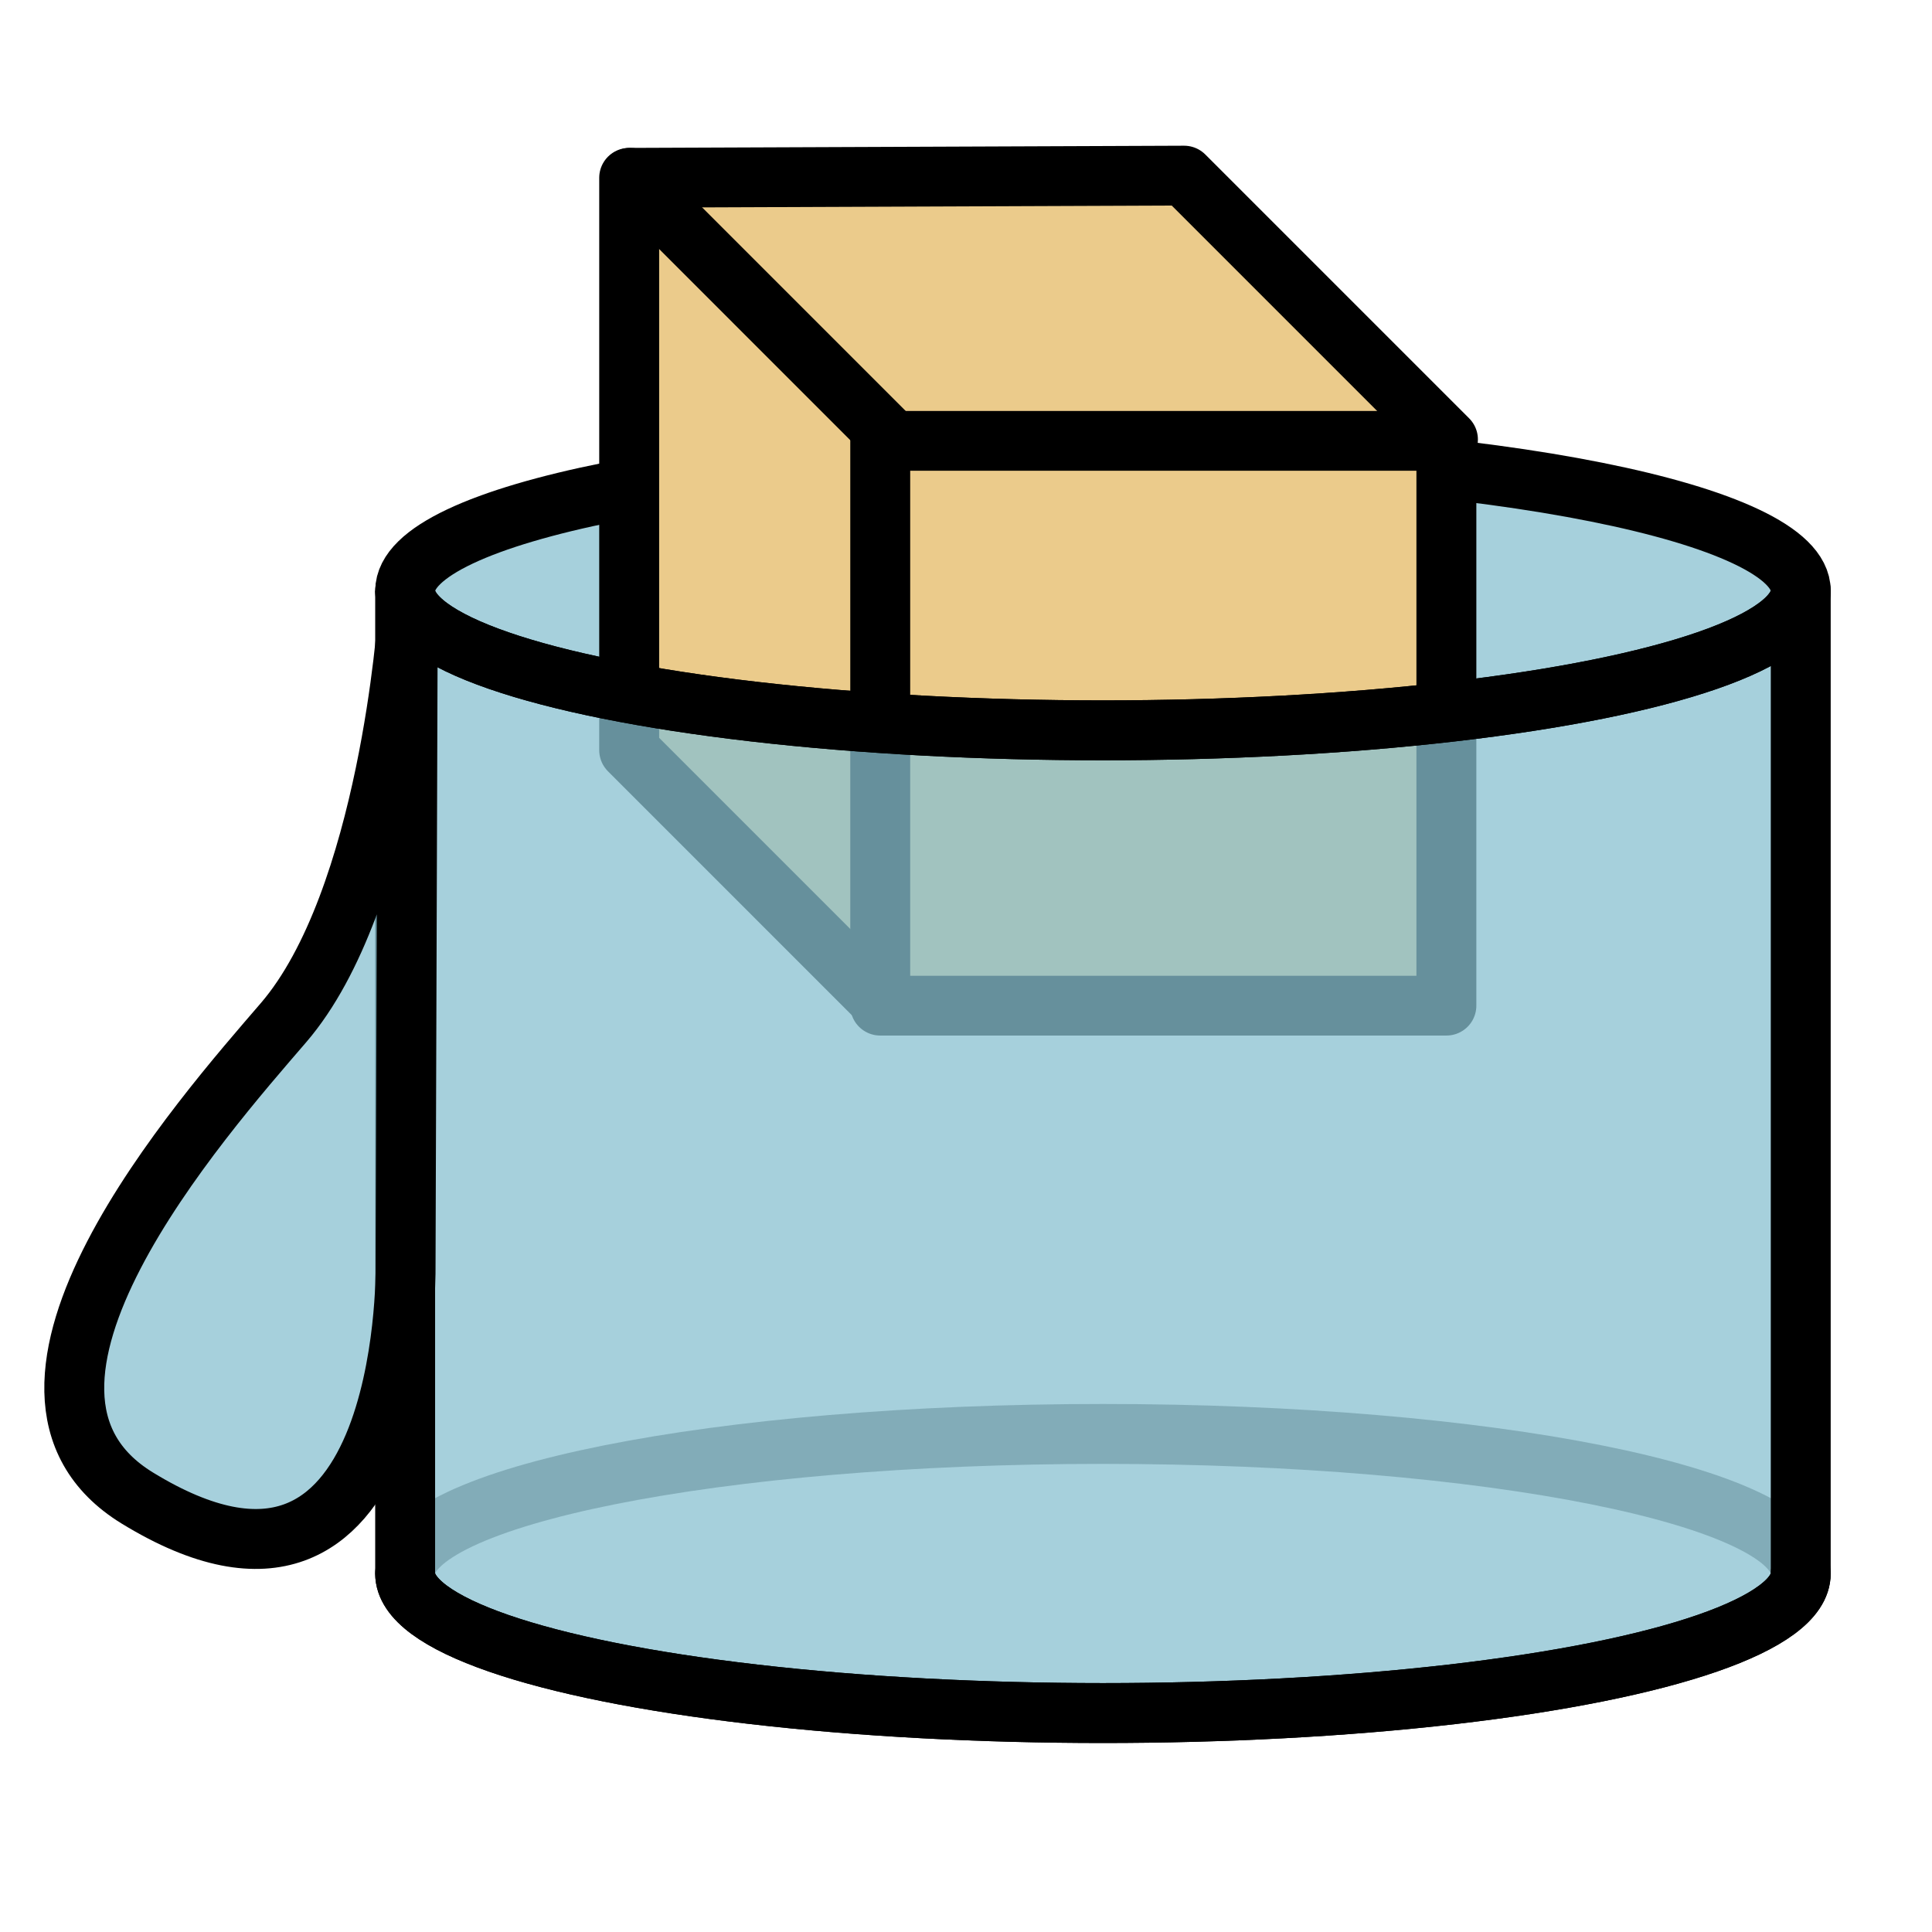
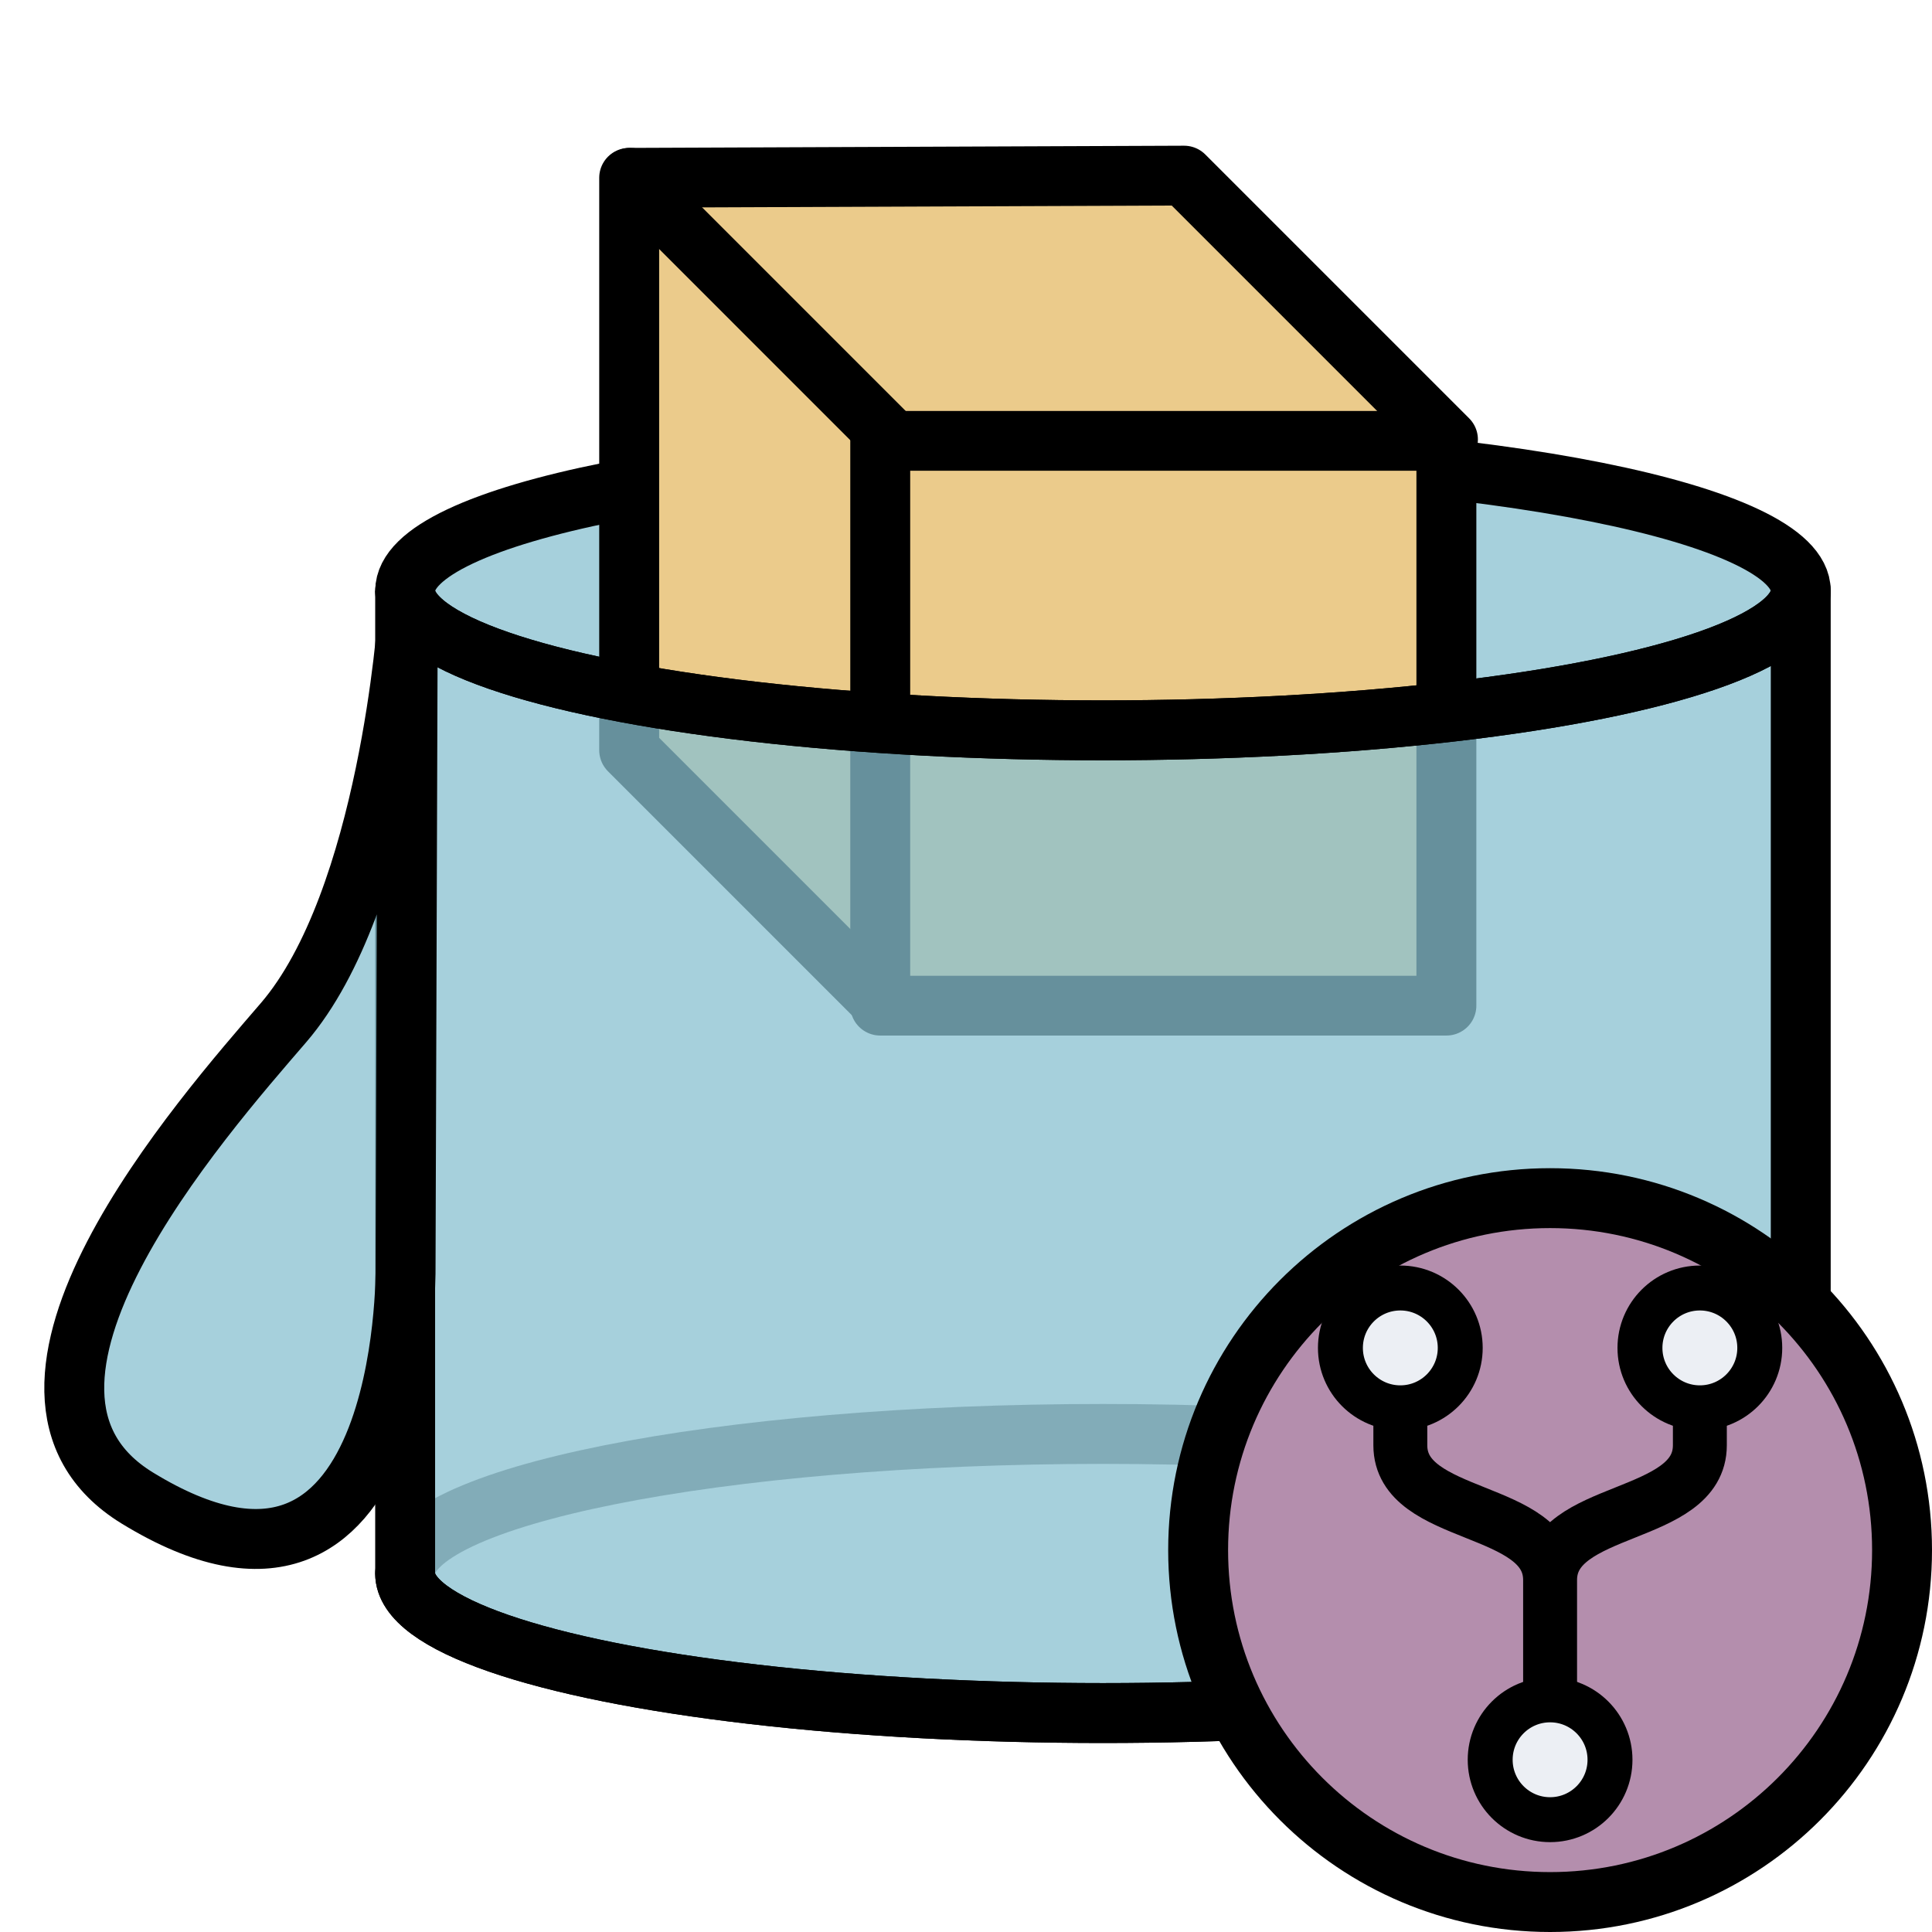
<svg xmlns="http://www.w3.org/2000/svg" width="64.5mm" height="64.5mm" viewBox="0 0 64.5 64.5" version="1.1" id="svg11">
  <defs id="defs11">
    </defs>
  <path style="display:inline;fill:none;fill-opacity:0.751;stroke:#000000;stroke-width:2;stroke-linecap:round;stroke-linejoin:round;stroke-miterlimit:20.3;stroke-opacity:0.56;paint-order:markers fill stroke" id="path6-0-3" d="M 13.527,52.531 A 23.296,4.659 0 0 1 36.822,47.872 23.296,4.659 0 0 1 60.118,52.531" />
  <path d="m 13.527,19.723 a 23.296,4.659 0 0 1 23.296,-4.659 23.296,4.659 0 0 1 23.296,4.659 23.296,4.659 0 0 1 -11.648,4.035 23.296,4.659 0 0 1 -23.296,0 23.296,4.659 0 0 1 -11.648,-4.035 z" id="path10" style="fill:#88c0d0;fill-opacity:0.749" />
  <path style="display:inline;fill:none;fill-opacity:0.751;stroke:#000000;stroke-width:2;stroke-linecap:round;stroke-linejoin:round;stroke-miterlimit:20.3;stroke-opacity:1;paint-order:markers fill stroke" id="path6" d="m 13.527,19.723 a 23.296,4.659 0 0 1 23.296,-4.659 23.296,4.659 0 0 1 23.296,4.659" />
  <g id="g5" style="stroke-width:0.464;stroke-miterlimit:4;stroke-dasharray:none" transform="matrix(4.311373,0,0,4.301027,-225.7647,-131.022)">
    <path style="fill:#ebcb8b;fill-opacity:1;stroke:#000000;stroke-width:0.464;stroke-linecap:round;stroke-linejoin:round;stroke-miterlimit:20.3;stroke-dasharray:none;stroke-opacity:1;paint-order:markers fill stroke" d="m 59.187,38.241 -1.95,-1.955 v -4.443 l 4.297,-0.017 2.043,2.048" id="path4" />
    <path style="fill:#000000;fill-opacity:0.252;stroke:#000000;stroke-width:0.464;stroke-linecap:round;stroke-linejoin:round;stroke-miterlimit:20.3;stroke-dasharray:none;stroke-opacity:1;paint-order:markers fill stroke" d="m 57.245,31.843 2.018,2.023" id="path5" />
    <rect style="fill:#ebcb8b;fill-opacity:1;fill-rule:evenodd;stroke:#000000;stroke-width:0.464;stroke-linecap:round;stroke-linejoin:round;stroke-miterlimit:4;stroke-dasharray:none;stroke-dashoffset:1.701;stroke-opacity:1;paint-order:fill markers stroke;stop-color:#000000" width="4.384" height="4.384" x="59.181" y="33.885" id="rect3" />
  </g>
  <path d="m 60.118,19.723 a 23.296,4.659 0 0 1 -11.648,4.035 23.296,4.659 0 0 1 -23.296,0 23.296,4.659 0 0 1 -11.648,-4.035 v 32.808 a 23.296,4.659 0 0 0 11.648,4.035 23.296,4.659 0 0 0 23.296,0 23.296,4.659 0 0 0 11.648,-4.035 z" id="path9" style="stroke:#000000;stroke-opacity:1;stroke-width:2;stroke-dasharray:none;fill:#88c0d0;fill-opacity:0.749" />
  <path style="display:inline;fill:none;fill-opacity:0.751;stroke:#000000;stroke-width:2;stroke-linecap:round;stroke-linejoin:round;stroke-miterlimit:20.3;stroke-opacity:1;paint-order:markers fill stroke" id="path6-0" d="m 60.118,52.531 a 23.296,4.659 0 0 1 -11.648,4.035 23.296,4.659 0 0 1 -23.296,0 23.296,4.659 0 0 1 -11.648,-4.035" />
  <path style="display:inline;fill:none;fill-opacity:0.751;stroke:#000000;stroke-width:2;stroke-linecap:round;stroke-linejoin:round;stroke-miterlimit:20.3;stroke-opacity:1;paint-order:markers fill stroke" id="path6-0-3-0" d="m 60.118,19.723 a 23.296,4.659 0 0 1 -11.648,4.035 23.296,4.659 0 0 1 -23.296,0 23.296,4.659 0 0 1 -11.648,-4.035" />
  <path style="display:none;fill:#000000;fill-opacity:0.751;stroke:#000000;stroke-width:2;stroke-linecap:round;stroke-linejoin:round;stroke-miterlimit:20.3;stroke-opacity:1;paint-order:markers fill stroke" d="m 13.541,19.874 v 33.051" id="path7" />
  <path style="display:none;fill:#000000;fill-opacity:0.751;stroke:#000000;stroke-width:2;stroke-linecap:round;stroke-linejoin:round;stroke-miterlimit:20.3;stroke-opacity:1;paint-order:markers fill stroke" d="M 60.107,19.874 V 52.634" id="path7-2" />
  <path style="fill:#88c0d0;fill-opacity:0.749;stroke:#000000;stroke-width:2;stroke-linecap:round;stroke-linejoin:round;stroke-miterlimit:20.3;stroke-dasharray:none;stroke-opacity:1;paint-order:markers fill stroke" d="m 13.613,20.602 -0.073,21.767 c 0,0 0.129,13.203 -8.954,7.644 C -1.314,46.402 6.77,37.273 9.464,34.143 12.982,30.054 13.613,20.602 13.613,20.602 Z" id="path11" />
+   <g id="fork-badge">
+     <circle style="fill:#b48ead;fill-opacity:1;stroke:#000000;stroke-width:2;stroke-opacity:1" id="fork-badge-disc" cx="51.75" cy="51.75" r="11.75" />
+     <path style="fill:none;stroke:#000000;stroke-width:1.8;stroke-linecap:round;stroke-linejoin:round;stroke-opacity:1" d="m 46.75,46.75 v 1.5 c 0,2.5 5,2 5,4.5 m 5,-6 v 1.5 c 0,2.5 -5,2 -5,4.5 v 4.5" id="fork-badge-lines" />
+     <circle style="fill:#eceff4;fill-opacity:1;stroke:#000000;stroke-width:1.5;stroke-opacity:1" id="fork-badge-node-left" cx="46.75" cy="45" r="2" />
+     <circle style="fill:#eceff4;fill-opacity:1;stroke:#000000;stroke-width:1.5;stroke-opacity:1" id="fork-badge-node-right" cx="56.75" cy="45" r="2" />
+     <circle style="fill:#eceff4;fill-opacity:1;stroke:#000000;stroke-width:1.5;stroke-opacity:1" id="fork-badge-node-bottom" cx="51.75" cy="58.75" r="2" />
+   </g>
</svg>
